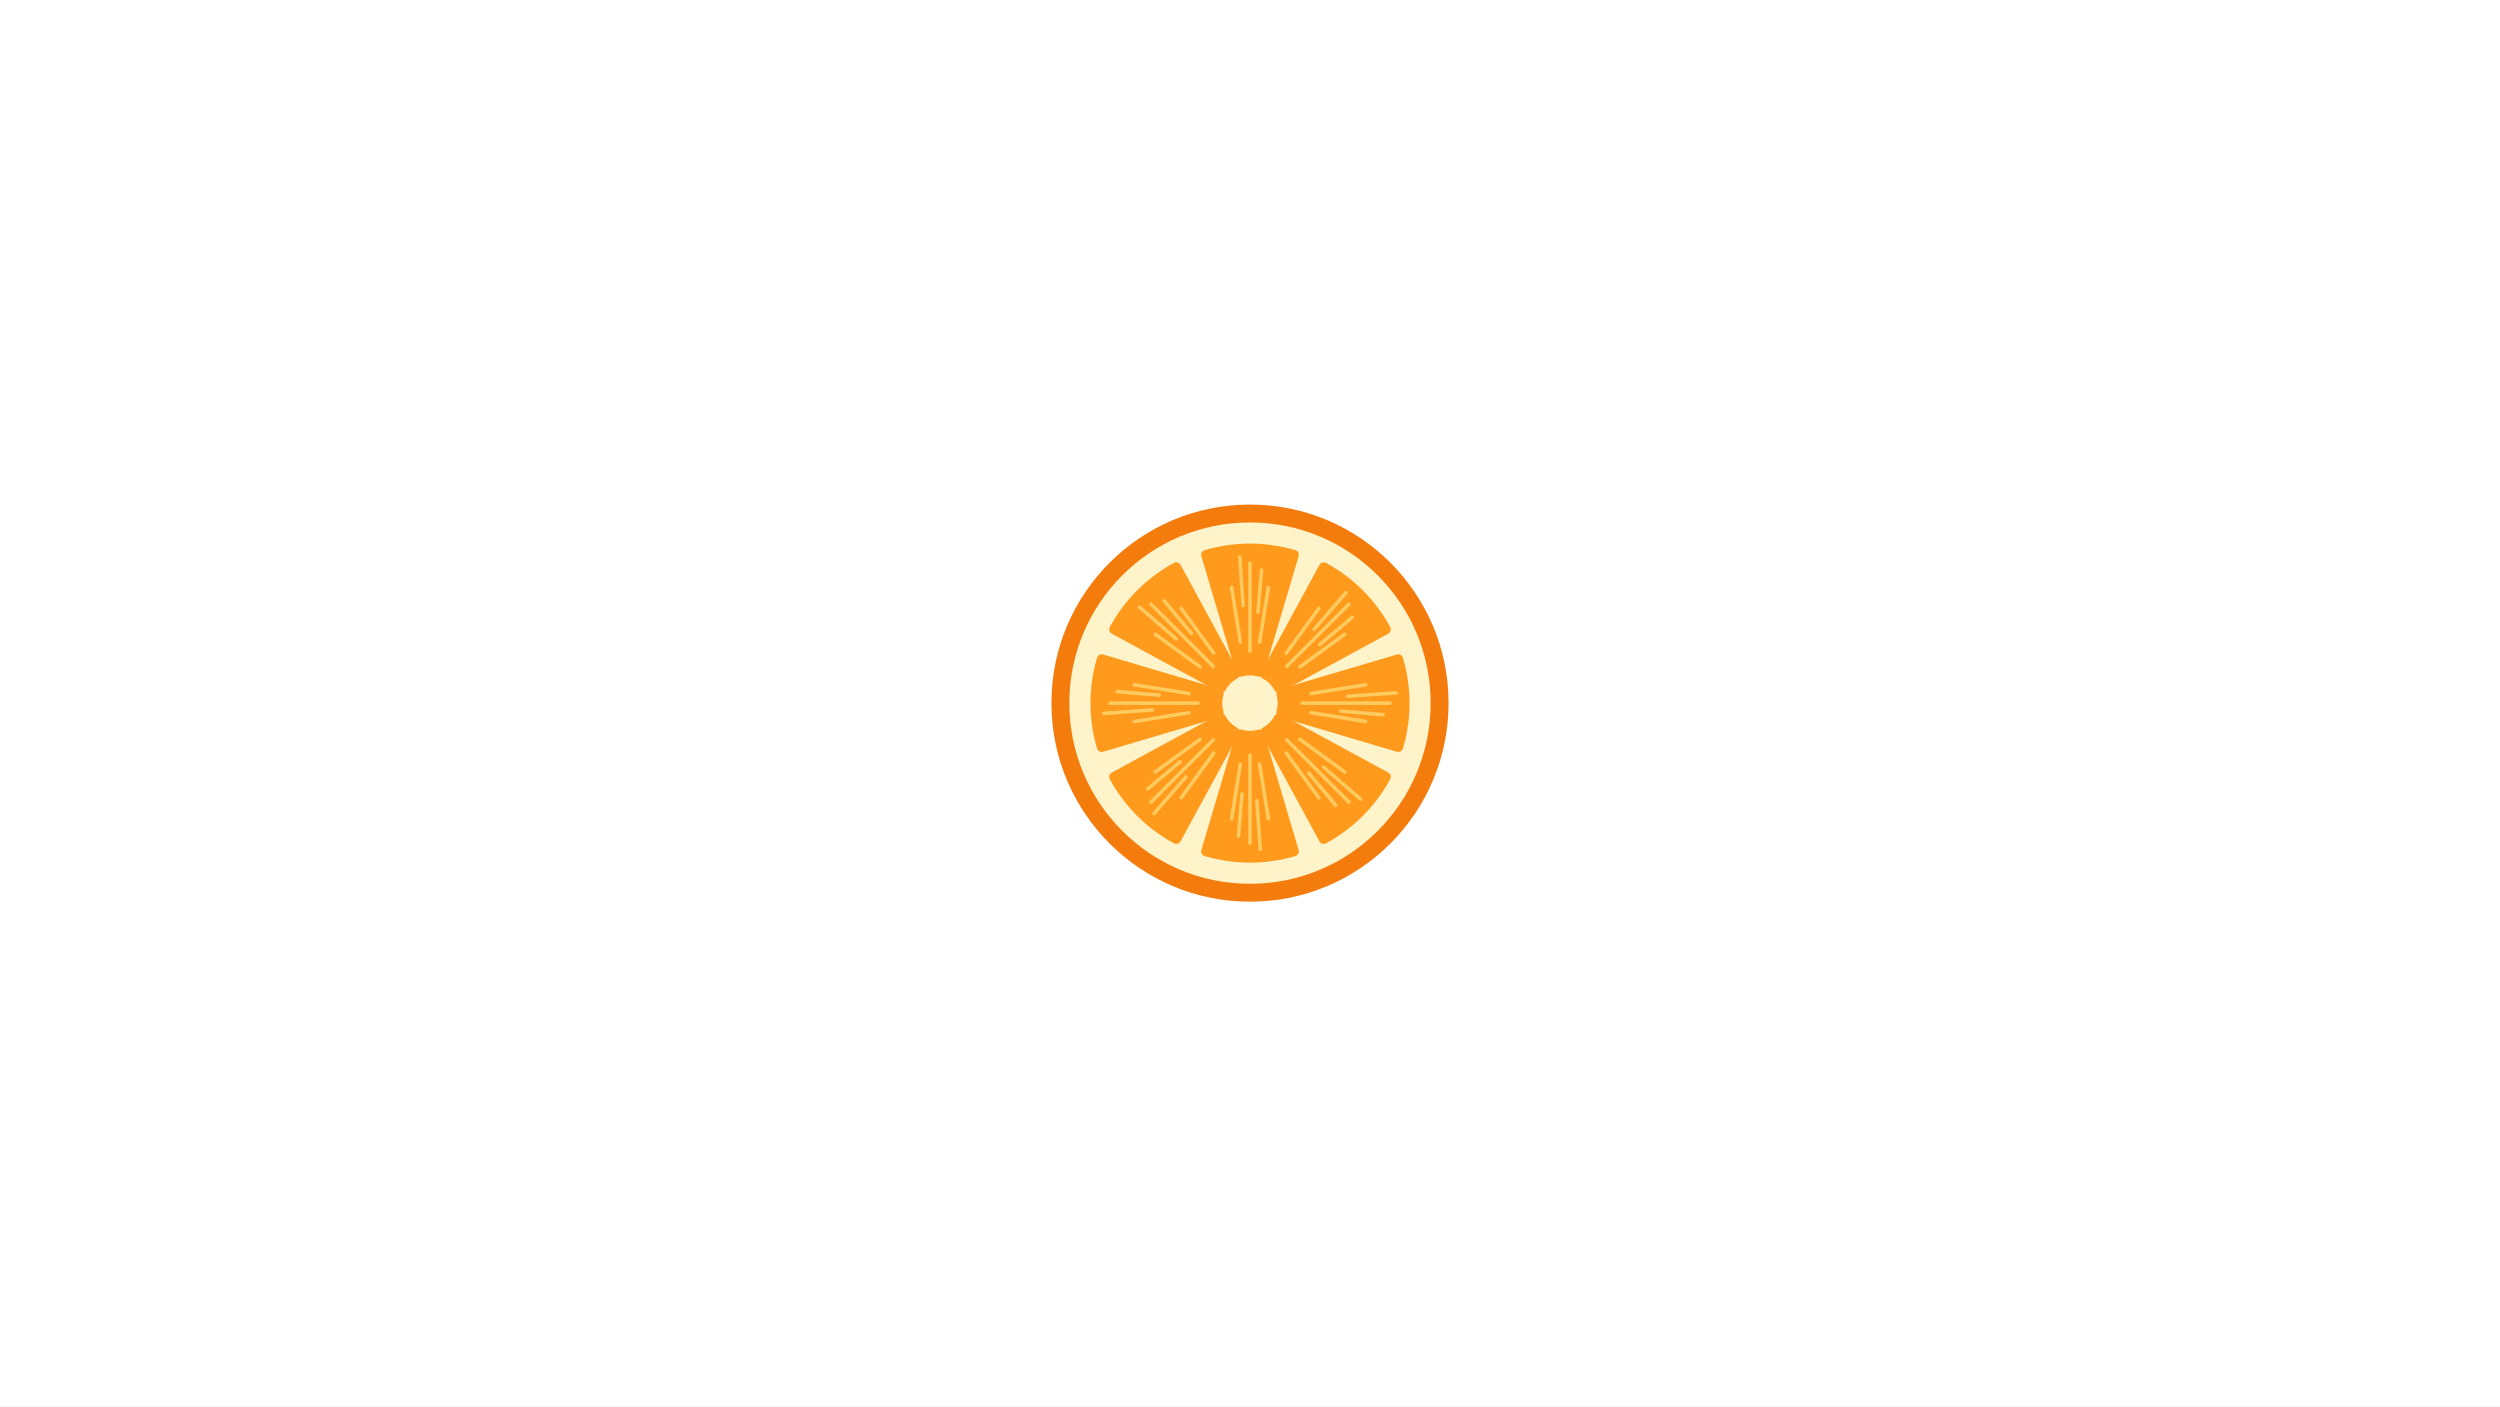
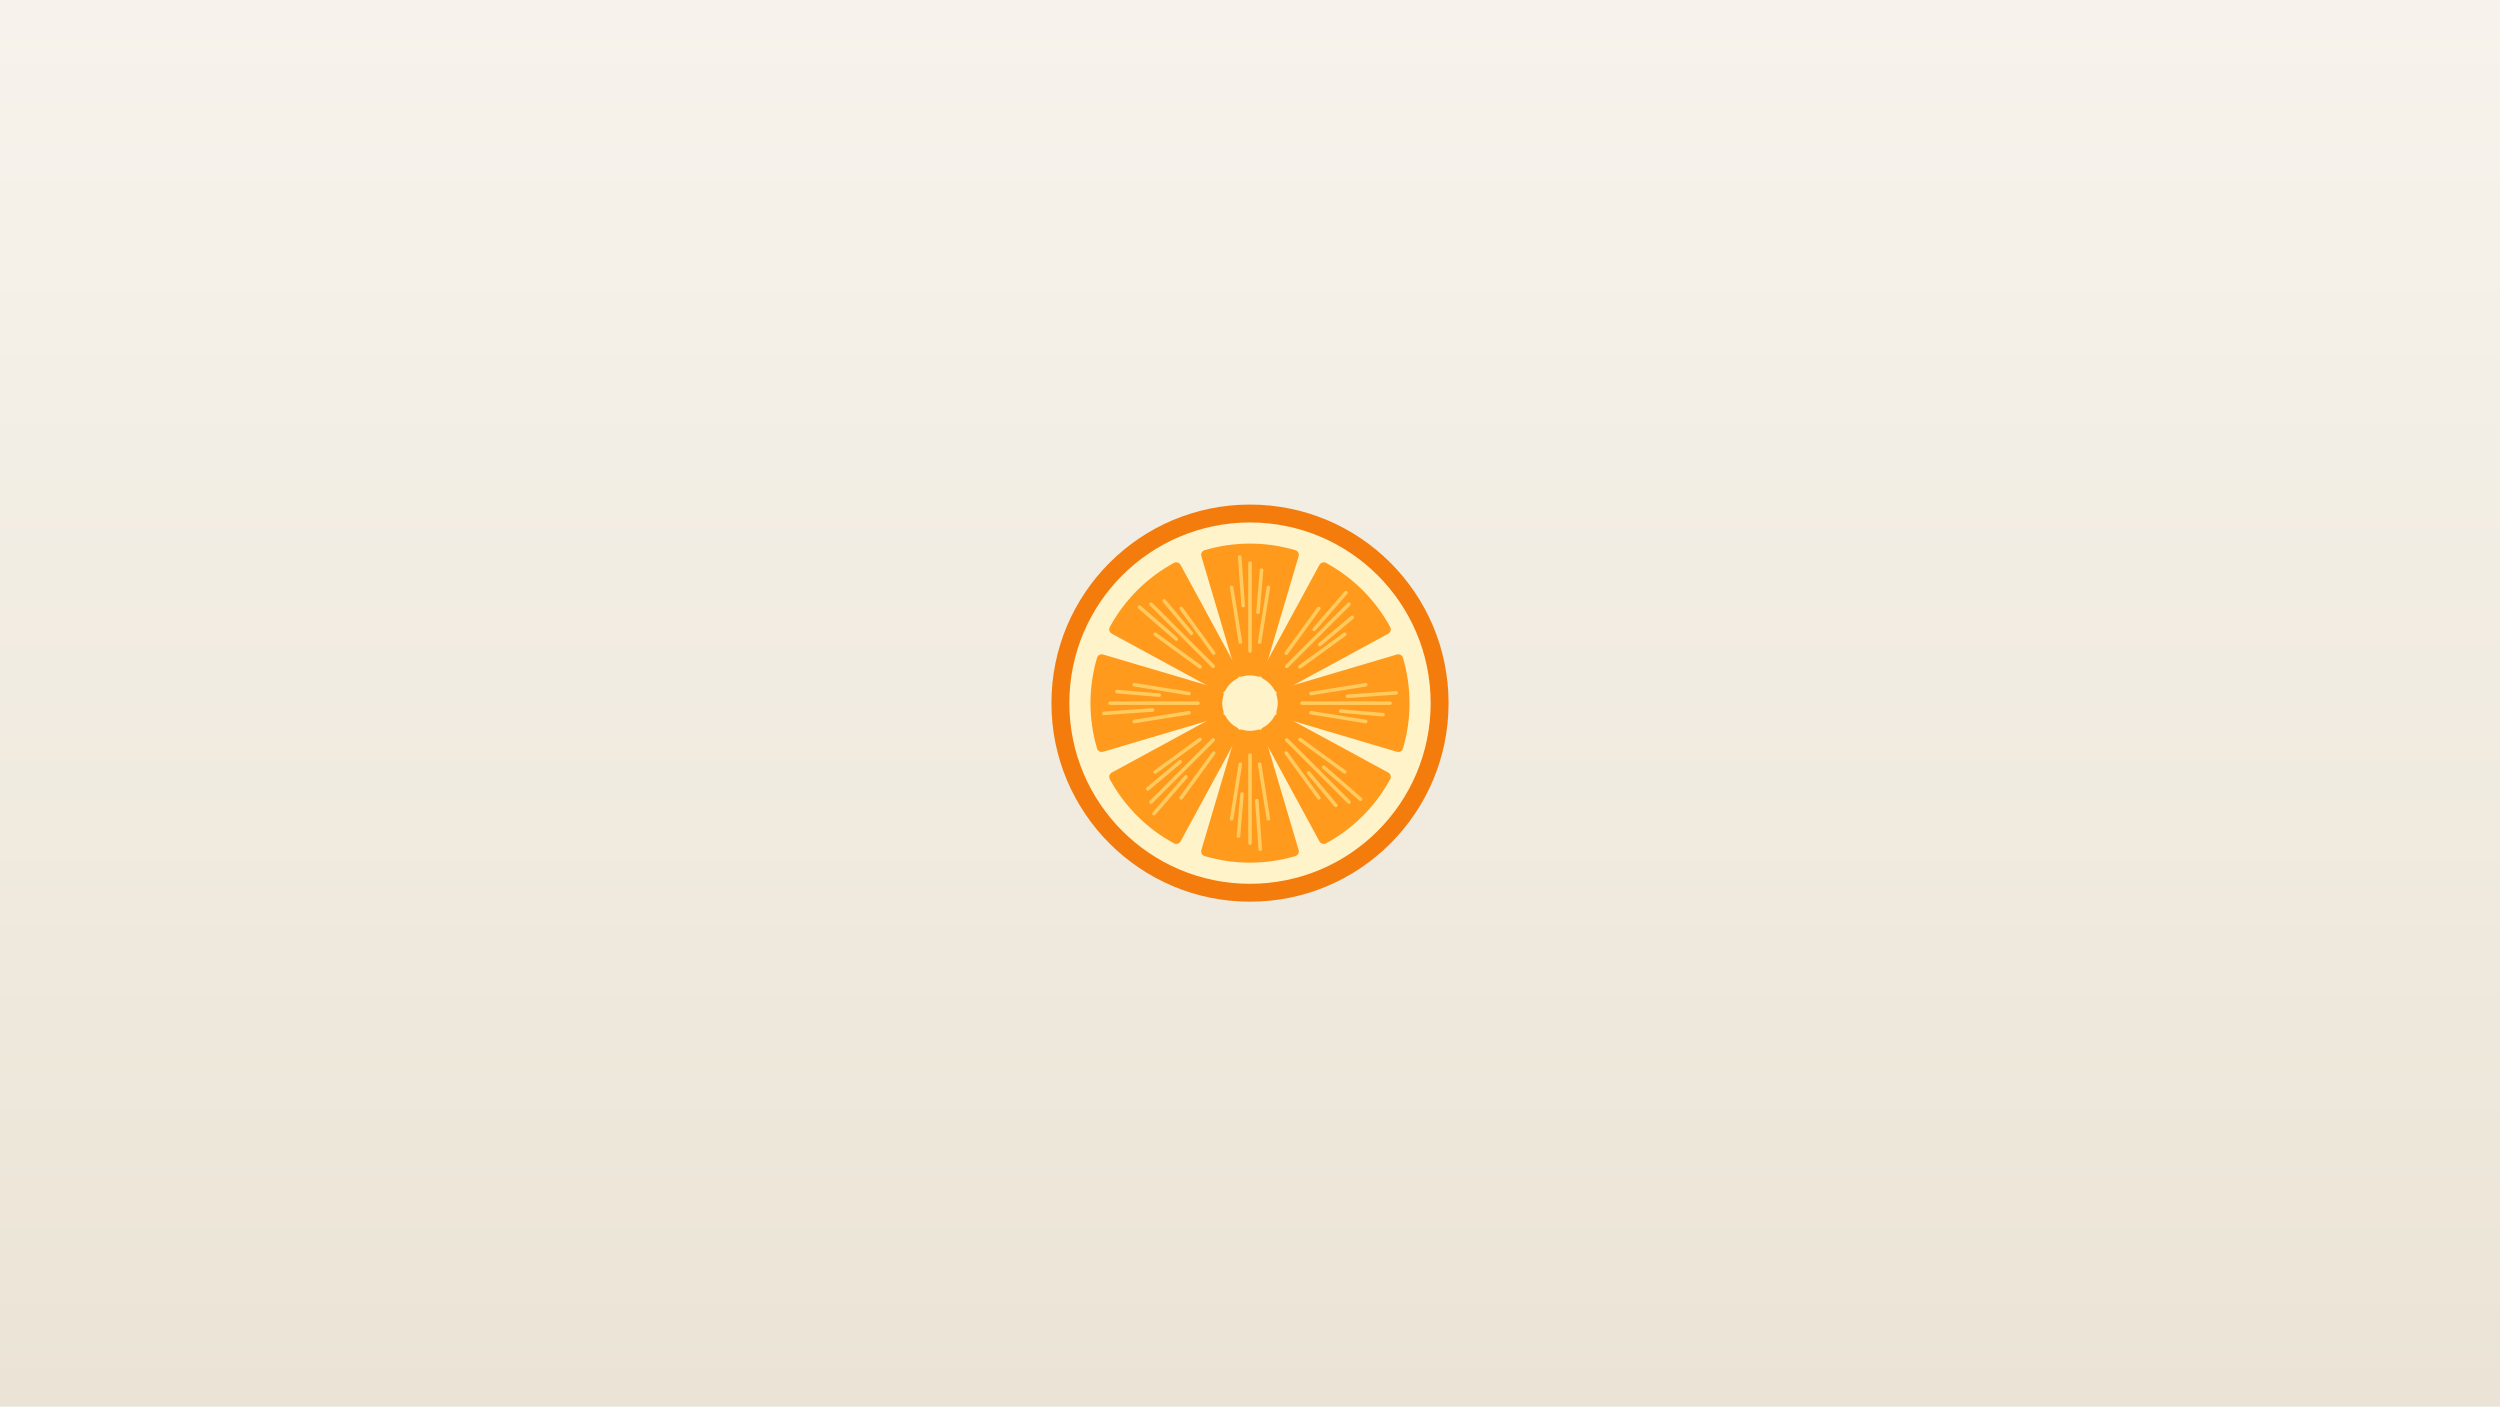
<svg xmlns="http://www.w3.org/2000/svg" viewBox="0 0 3840 2160" width="3840" height="2160">
-   <rect width="3840" height="2160" fill="#ffffff" />
+   <defs>
+     <linearGradient id="paper" x1="0" y1="0" x2="0" y2="1">
+       <stop offset="0" stop-color="#f7f3ec" />
+       <stop offset="1" stop-color="#ebe4d6" />
+     </linearGradient>
+   </defs>
+   <rect width="3840" height="2160" fill="url(#paper)" />
  <g transform="translate(1600 760) scale(2.5)">
    <circle cx="128" cy="128" r="122" fill="#f47c0c" />
    <circle cx="128" cy="128" r="111" fill="#fff3c9" />
    <g>
      <path d="M122.3 108.8 L101.0 36.9 A95 95 0 0 1 155.0 36.9 L133.7 108.8 A20 20 0 0 0 122.3 108.8 Z" fill="#ff9a1c" stroke="#ff9a1c" stroke-width="6" stroke-linejoin="round" />
      <line x1="122.1" y1="90.5" x2="116.7" y2="56.9" stroke="#ffd36a" stroke-width="2.2" stroke-linecap="round" opacity="0.85" />
      <line x1="128.0" y1="96.0" x2="128.0" y2="42.0" stroke="#ffd36a" stroke-width="2.2" stroke-linecap="round" opacity="0.85" />
      <line x1="133.9" y1="90.5" x2="139.3" y2="56.9" stroke="#ffd36a" stroke-width="2.2" stroke-linecap="round" opacity="0.85" />
      <line x1="123.8" y1="68.1" x2="121.7" y2="38.2" stroke="#ffd36a" stroke-width="2.2" stroke-linecap="round" opacity="0.85" />
      <line x1="132.9" y1="72.2" x2="135.1" y2="46.3" stroke="#ffd36a" stroke-width="2.2" stroke-linecap="round" opacity="0.85" />
      <path d="M137.5 110.4 L173.3 44.5 A95 95 0 0 1 211.5 82.7 L145.6 118.5 A20 20 0 0 0 137.5 110.4 Z" fill="#ff9a1c" stroke="#ff9a1c" stroke-width="6" stroke-linejoin="round" />
      <line x1="150.3" y1="97.3" x2="170.3" y2="69.8" stroke="#ffd36a" stroke-width="2.2" stroke-linecap="round" opacity="0.85" />
      <line x1="150.6" y1="105.4" x2="188.8" y2="67.2" stroke="#ffd36a" stroke-width="2.2" stroke-linecap="round" opacity="0.85" />
      <line x1="158.7" y1="105.7" x2="186.2" y2="85.7" stroke="#ffd36a" stroke-width="2.2" stroke-linecap="round" opacity="0.85" />
      <line x1="167.4" y1="82.7" x2="187.0" y2="60.1" stroke="#ffd36a" stroke-width="2.2" stroke-linecap="round" opacity="0.85" />
      <line x1="170.9" y1="92.0" x2="190.8" y2="75.3" stroke="#ffd36a" stroke-width="2.2" stroke-linecap="round" opacity="0.85" />
      <path d="M147.2 122.3 L219.1 101.0 A95 95 0 0 1 219.1 155.0 L147.2 133.7 A20 20 0 0 0 147.2 122.3 Z" fill="#ff9a1c" stroke="#ff9a1c" stroke-width="6" stroke-linejoin="round" />
      <line x1="165.5" y1="122.1" x2="199.1" y2="116.7" stroke="#ffd36a" stroke-width="2.2" stroke-linecap="round" opacity="0.85" />
      <line x1="160.0" y1="128.0" x2="214.0" y2="128.0" stroke="#ffd36a" stroke-width="2.2" stroke-linecap="round" opacity="0.85" />
      <line x1="165.5" y1="133.9" x2="199.1" y2="139.3" stroke="#ffd36a" stroke-width="2.2" stroke-linecap="round" opacity="0.85" />
      <line x1="187.9" y1="123.8" x2="217.8" y2="121.7" stroke="#ffd36a" stroke-width="2.2" stroke-linecap="round" opacity="0.85" />
      <line x1="183.8" y1="132.9" x2="209.7" y2="135.1" stroke="#ffd36a" stroke-width="2.2" stroke-linecap="round" opacity="0.85" />
      <path d="M145.6 137.5 L211.5 173.3 A95 95 0 0 1 173.3 211.5 L137.5 145.6 A20 20 0 0 0 145.6 137.5 Z" fill="#ff9a1c" stroke="#ff9a1c" stroke-width="6" stroke-linejoin="round" />
      <line x1="158.7" y1="150.3" x2="186.2" y2="170.3" stroke="#ffd36a" stroke-width="2.2" stroke-linecap="round" opacity="0.85" />
      <line x1="150.6" y1="150.6" x2="188.8" y2="188.8" stroke="#ffd36a" stroke-width="2.2" stroke-linecap="round" opacity="0.85" />
      <line x1="150.3" y1="158.7" x2="170.3" y2="186.2" stroke="#ffd36a" stroke-width="2.2" stroke-linecap="round" opacity="0.85" />
      <line x1="173.3" y1="167.4" x2="195.9" y2="187.0" stroke="#ffd36a" stroke-width="2.2" stroke-linecap="round" opacity="0.85" />
      <line x1="164.0" y1="170.9" x2="180.7" y2="190.8" stroke="#ffd36a" stroke-width="2.2" stroke-linecap="round" opacity="0.85" />
      <path d="M133.7 147.2 L155.0 219.1 A95 95 0 0 1 101.0 219.1 L122.3 147.2 A20 20 0 0 0 133.7 147.2 Z" fill="#ff9a1c" stroke="#ff9a1c" stroke-width="6" stroke-linejoin="round" />
      <line x1="133.9" y1="165.5" x2="139.3" y2="199.1" stroke="#ffd36a" stroke-width="2.2" stroke-linecap="round" opacity="0.85" />
      <line x1="128.0" y1="160.0" x2="128.0" y2="214.0" stroke="#ffd36a" stroke-width="2.2" stroke-linecap="round" opacity="0.85" />
      <line x1="122.1" y1="165.5" x2="116.7" y2="199.1" stroke="#ffd36a" stroke-width="2.2" stroke-linecap="round" opacity="0.85" />
      <line x1="132.2" y1="187.9" x2="134.3" y2="217.8" stroke="#ffd36a" stroke-width="2.2" stroke-linecap="round" opacity="0.85" />
      <line x1="123.1" y1="183.8" x2="120.9" y2="209.7" stroke="#ffd36a" stroke-width="2.2" stroke-linecap="round" opacity="0.85" />
      <path d="M118.5 145.6 L82.7 211.5 A95 95 0 0 1 44.5 173.3 L110.4 137.5 A20 20 0 0 0 118.5 145.6 Z" fill="#ff9a1c" stroke="#ff9a1c" stroke-width="6" stroke-linejoin="round" />
      <line x1="105.7" y1="158.7" x2="85.7" y2="186.2" stroke="#ffd36a" stroke-width="2.2" stroke-linecap="round" opacity="0.85" />
      <line x1="105.4" y1="150.6" x2="67.2" y2="188.8" stroke="#ffd36a" stroke-width="2.2" stroke-linecap="round" opacity="0.85" />
      <line x1="97.3" y1="150.3" x2="69.8" y2="170.3" stroke="#ffd36a" stroke-width="2.2" stroke-linecap="round" opacity="0.85" />
      <line x1="88.6" y1="173.3" x2="69.0" y2="195.9" stroke="#ffd36a" stroke-width="2.2" stroke-linecap="round" opacity="0.85" />
      <line x1="85.1" y1="164.0" x2="65.2" y2="180.7" stroke="#ffd36a" stroke-width="2.2" stroke-linecap="round" opacity="0.85" />
      <path d="M108.8 133.7 L36.9 155.0 A95 95 0 0 1 36.9 101.0 L108.8 122.3 A20 20 0 0 0 108.8 133.7 Z" fill="#ff9a1c" stroke="#ff9a1c" stroke-width="6" stroke-linejoin="round" />
      <line x1="90.5" y1="133.9" x2="56.9" y2="139.3" stroke="#ffd36a" stroke-width="2.2" stroke-linecap="round" opacity="0.85" />
      <line x1="96.0" y1="128.0" x2="42.0" y2="128.0" stroke="#ffd36a" stroke-width="2.2" stroke-linecap="round" opacity="0.85" />
      <line x1="90.5" y1="122.1" x2="56.9" y2="116.7" stroke="#ffd36a" stroke-width="2.2" stroke-linecap="round" opacity="0.85" />
      <line x1="68.1" y1="132.2" x2="38.2" y2="134.3" stroke="#ffd36a" stroke-width="2.2" stroke-linecap="round" opacity="0.85" />
      <line x1="72.2" y1="123.1" x2="46.3" y2="120.9" stroke="#ffd36a" stroke-width="2.2" stroke-linecap="round" opacity="0.85" />
      <path d="M110.4 118.5 L44.5 82.7 A95 95 0 0 1 82.7 44.5 L118.5 110.4 A20 20 0 0 0 110.4 118.5 Z" fill="#ff9a1c" stroke="#ff9a1c" stroke-width="6" stroke-linejoin="round" />
      <line x1="97.3" y1="105.7" x2="69.8" y2="85.7" stroke="#ffd36a" stroke-width="2.2" stroke-linecap="round" opacity="0.85" />
      <line x1="105.4" y1="105.4" x2="67.2" y2="67.2" stroke="#ffd36a" stroke-width="2.2" stroke-linecap="round" opacity="0.85" />
      <line x1="105.7" y1="97.3" x2="85.7" y2="69.8" stroke="#ffd36a" stroke-width="2.2" stroke-linecap="round" opacity="0.85" />
      <line x1="82.7" y1="88.6" x2="60.1" y2="69.0" stroke="#ffd36a" stroke-width="2.2" stroke-linecap="round" opacity="0.85" />
      <line x1="92.0" y1="85.1" x2="75.3" y2="65.2" stroke="#ffd36a" stroke-width="2.2" stroke-linecap="round" opacity="0.85" />
    </g>
  </g>
</svg>
